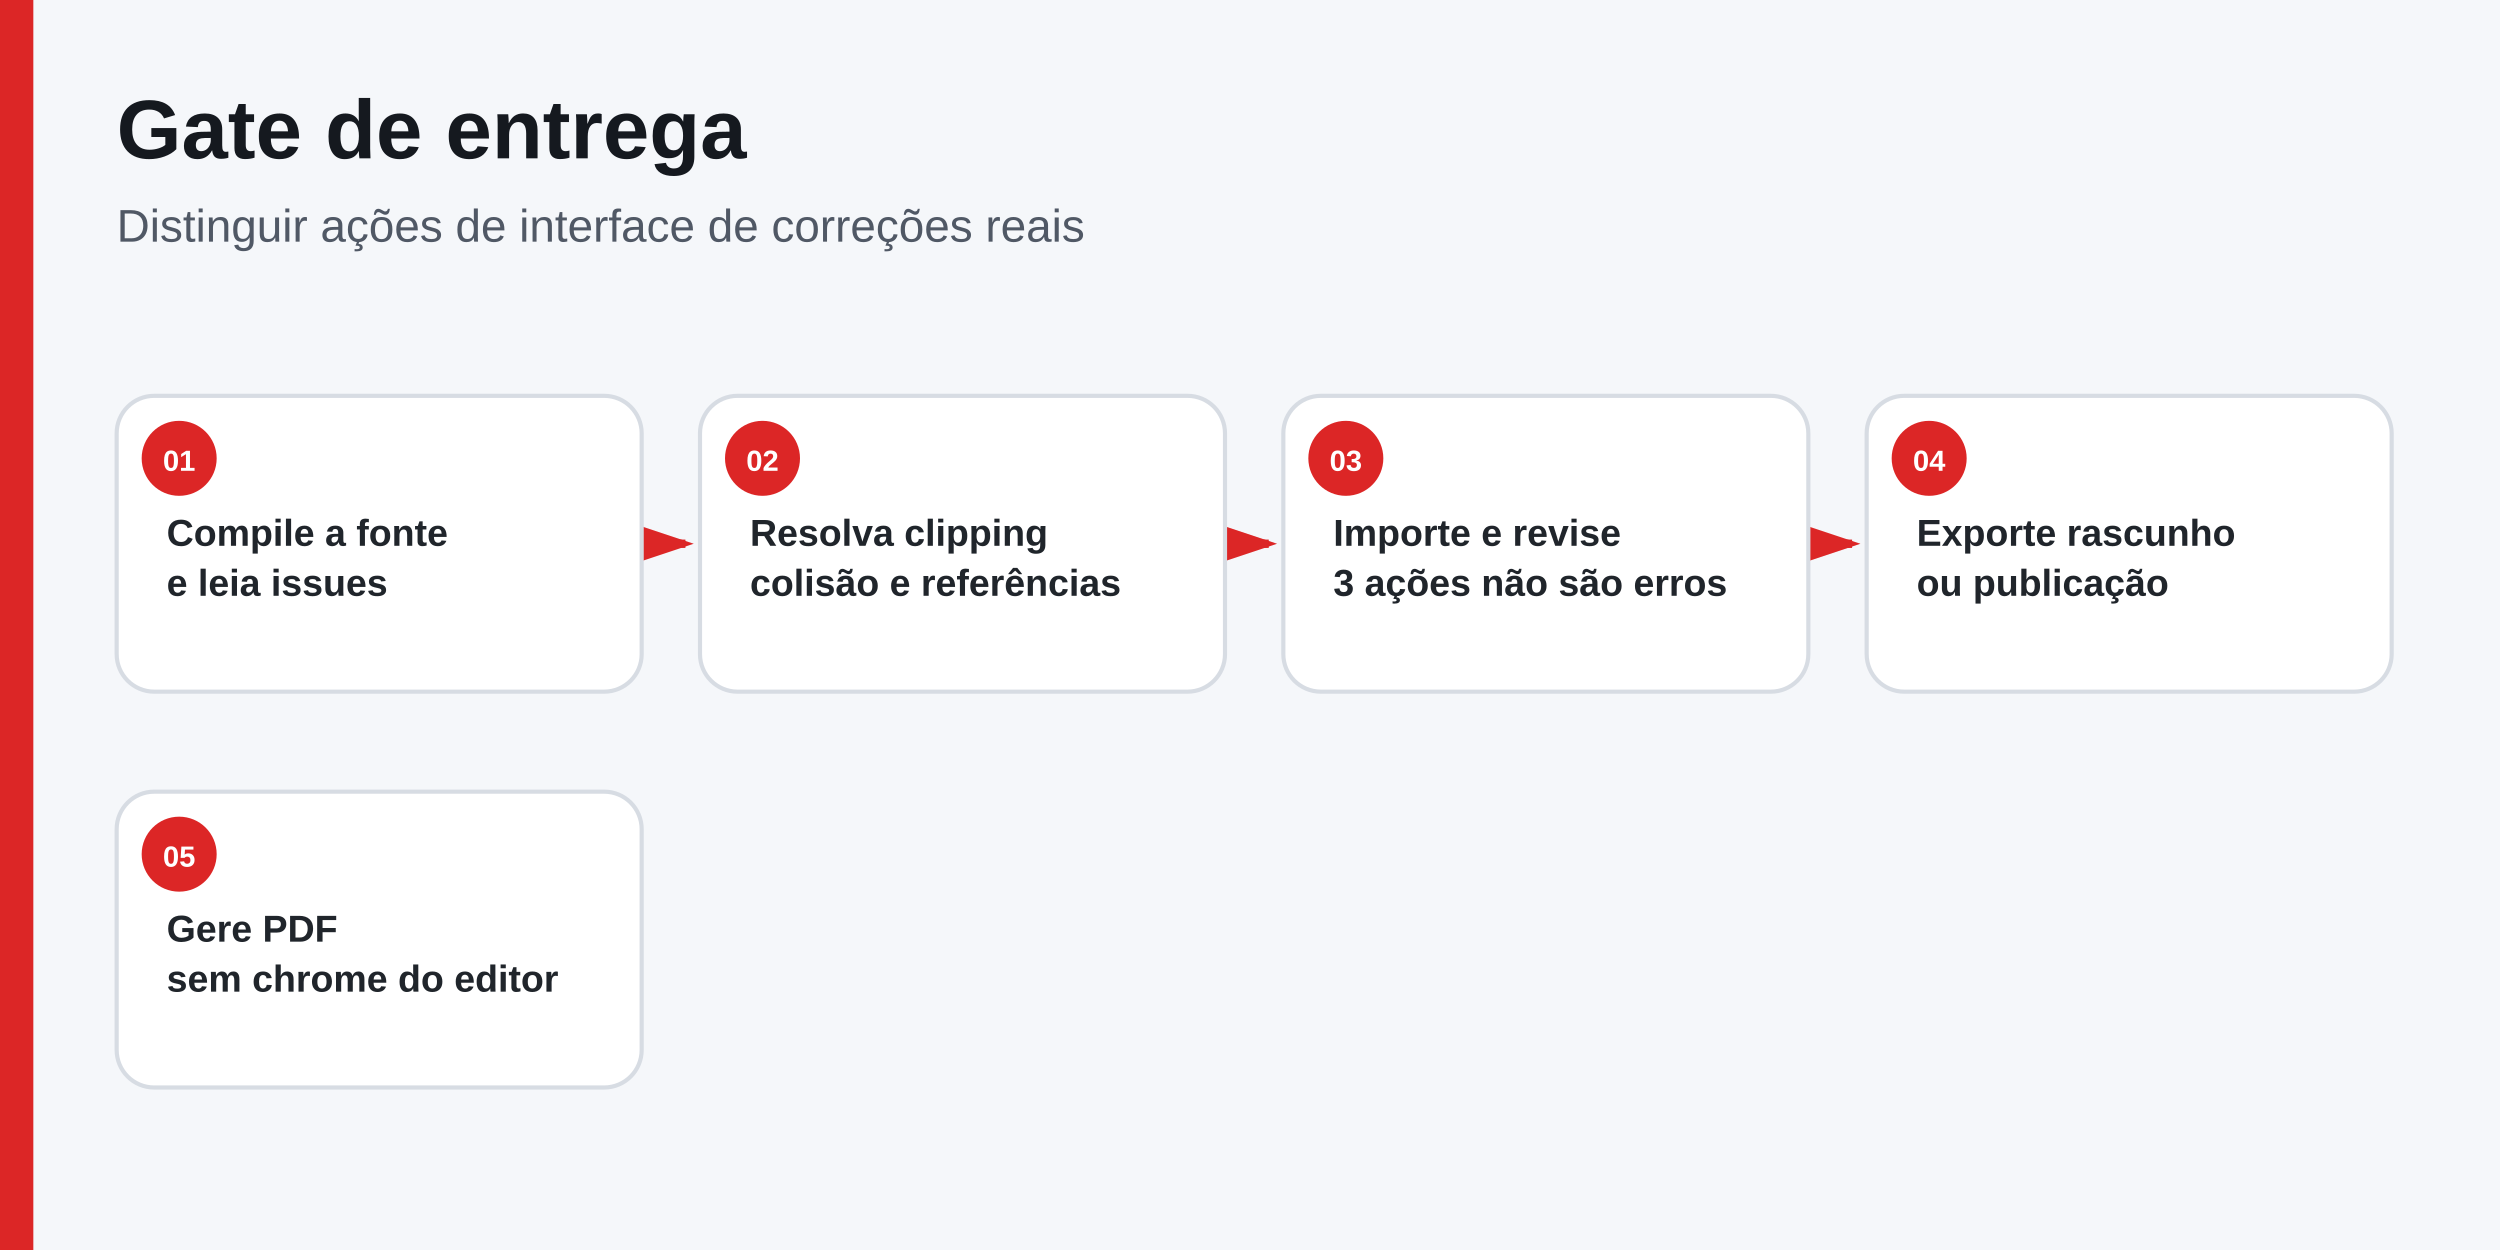
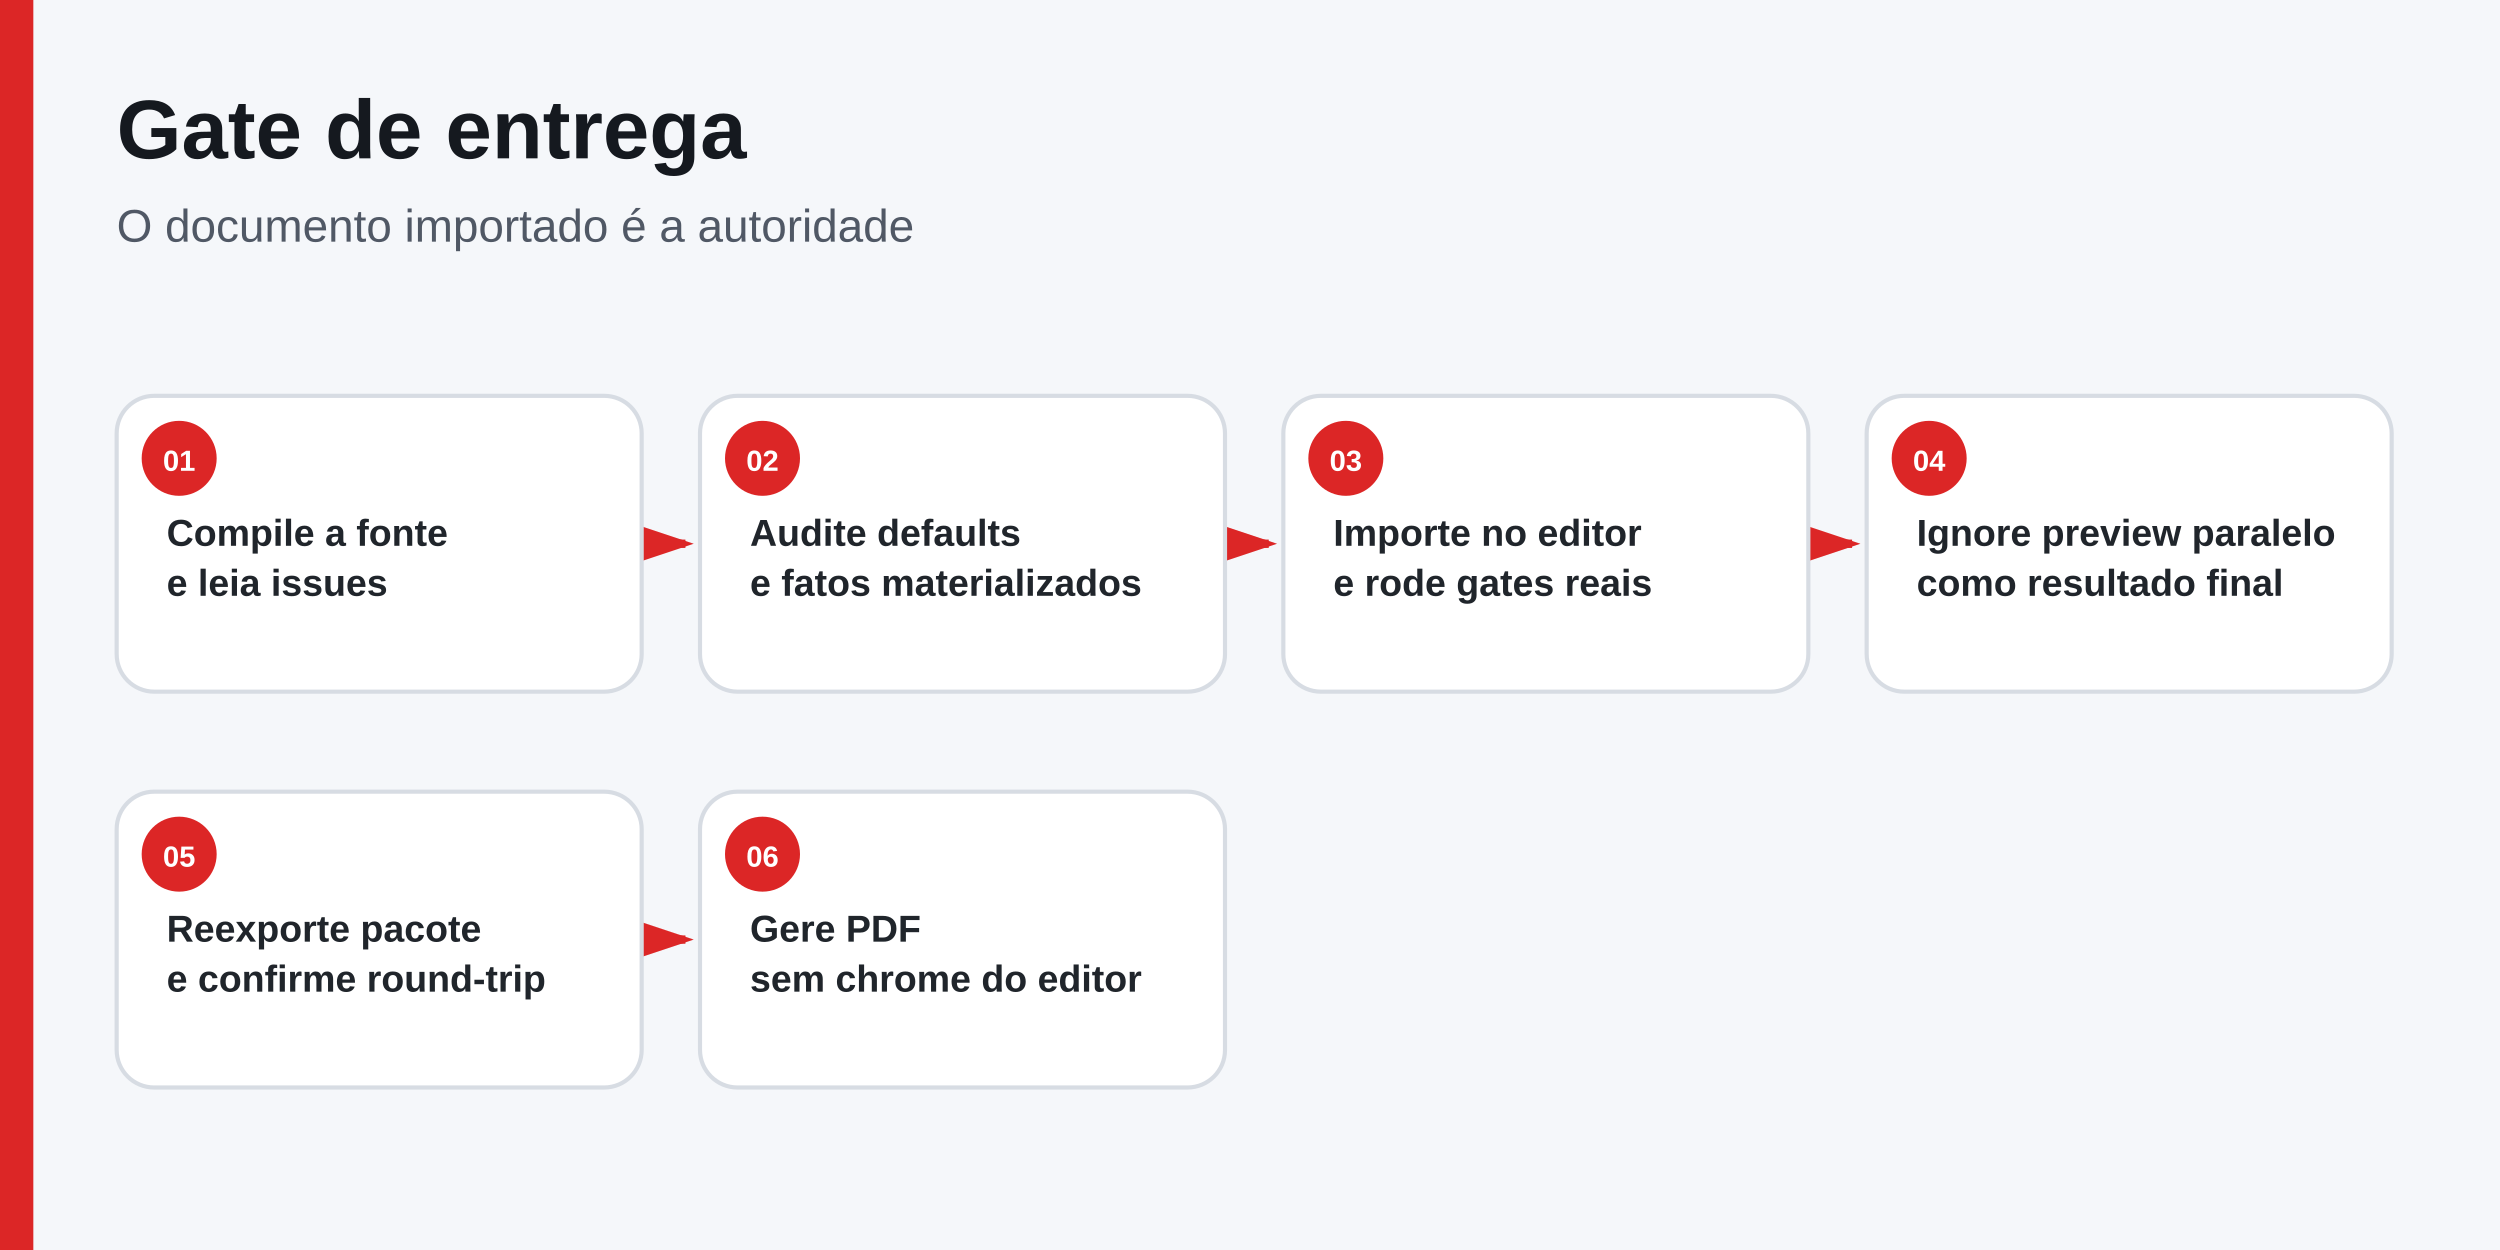
<svg xmlns="http://www.w3.org/2000/svg" width="1200" height="600" viewBox="0 0 1200 600" role="img" aria-labelledby="title desc">
  <defs>
    <marker id="arrow" markerWidth="10" markerHeight="10" refX="8" refY="3" orient="auto">
      <path d="M0,0 L0,6 L9,3 z" fill="#dc2626" />
    </marker>
    <style>.title{font:700 40px Arial,sans-serif;fill:#15191f}.subtitle{font:22px Arial,sans-serif;fill:#505865}.step{font:600 18px Arial,sans-serif;fill:#20252b}.number{font:700 14px Arial,sans-serif;fill:#fff}</style>
  </defs>
  <rect width="100%" height="100%" fill="#f5f7fa" />
  <rect x="0" y="0" width="16" height="100%" fill="#dc2626" />
  <text x="56" y="76" class="title">Gate de entrega</text>
-   <text x="56" y="116" class="subtitle">Distinguir ações de interface de correções reais</text>
+   <text x="56" y="116" class="subtitle">O documento importado é a autoridade</text>
  <path d="M 314 261 H 329" stroke="#dc2626" stroke-width="4" marker-end="url(#arrow)" />
  <path d="M 594 261 H 609" stroke="#dc2626" stroke-width="4" marker-end="url(#arrow)" />
  <path d="M 874 261 H 889" stroke="#dc2626" stroke-width="4" marker-end="url(#arrow)" />
+   <path d="M 314 451 H 329" stroke="#dc2626" stroke-width="4" marker-end="url(#arrow)" />
  <g>
    <rect x="56" y="190" width="252" height="142" rx="18" fill="#ffffff" stroke="#d7dce3" stroke-width="2" />
    <circle cx="86" cy="220" r="18" fill="#dc2626" />
    <text x="86" y="226" text-anchor="middle" class="number">01</text>
    <text x="80" y="262" class="step">Compile a fonte</text>
    <text x="80" y="286" class="step">e leia issues</text>
  </g>
  <g>
    <rect x="336" y="190" width="252" height="142" rx="18" fill="#ffffff" stroke="#d7dce3" stroke-width="2" />
    <circle cx="366" cy="220" r="18" fill="#dc2626" />
    <text x="366" y="226" text-anchor="middle" class="number">02</text>
-     <text x="360" y="262" class="step">Resolva clipping</text>
-     <text x="360" y="286" class="step">colisão e referências</text>
+     <text x="360" y="262" class="step">Audite defaults</text>
+     <text x="360" y="286" class="step">e fatos materializados</text>
  </g>
  <g>
    <rect x="616" y="190" width="252" height="142" rx="18" fill="#ffffff" stroke="#d7dce3" stroke-width="2" />
    <circle cx="646" cy="220" r="18" fill="#dc2626" />
    <text x="646" y="226" text-anchor="middle" class="number">03</text>
-     <text x="640" y="262" class="step">Importe e revise</text>
-     <text x="640" y="286" class="step">3 ações não são erros</text>
+     <text x="640" y="262" class="step">Importe no editor</text>
+     <text x="640" y="286" class="step">e rode gates reais</text>
  </g>
  <g>
    <rect x="896" y="190" width="252" height="142" rx="18" fill="#ffffff" stroke="#d7dce3" stroke-width="2" />
    <circle cx="926" cy="220" r="18" fill="#dc2626" />
    <text x="926" y="226" text-anchor="middle" class="number">04</text>
-     <text x="920" y="262" class="step">Exporte rascunho</text>
-     <text x="920" y="286" class="step">ou publicação</text>
+     <text x="920" y="262" class="step">Ignore preview paralelo</text>
+     <text x="920" y="286" class="step">como resultado final</text>
  </g>
  <g>
    <rect x="56" y="380" width="252" height="142" rx="18" fill="#ffffff" stroke="#d7dce3" stroke-width="2" />
    <circle cx="86" cy="410" r="18" fill="#dc2626" />
    <text x="86" y="416" text-anchor="middle" class="number">05</text>
-     <text x="80" y="452" class="step">Gere PDF</text>
-     <text x="80" y="476" class="step">sem chrome do editor</text>
+     <text x="80" y="452" class="step">Reexporte pacote</text>
+     <text x="80" y="476" class="step">e confirme round-trip</text>
+   </g>
+   <g>
+     <rect x="336" y="380" width="252" height="142" rx="18" fill="#ffffff" stroke="#d7dce3" stroke-width="2" />
+     <circle cx="366" cy="410" r="18" fill="#dc2626" />
+     <text x="366" y="416" text-anchor="middle" class="number">06</text>
+     <text x="360" y="452" class="step">Gere PDF</text>
+     <text x="360" y="476" class="step">sem chrome do editor</text>
  </g>
</svg>
